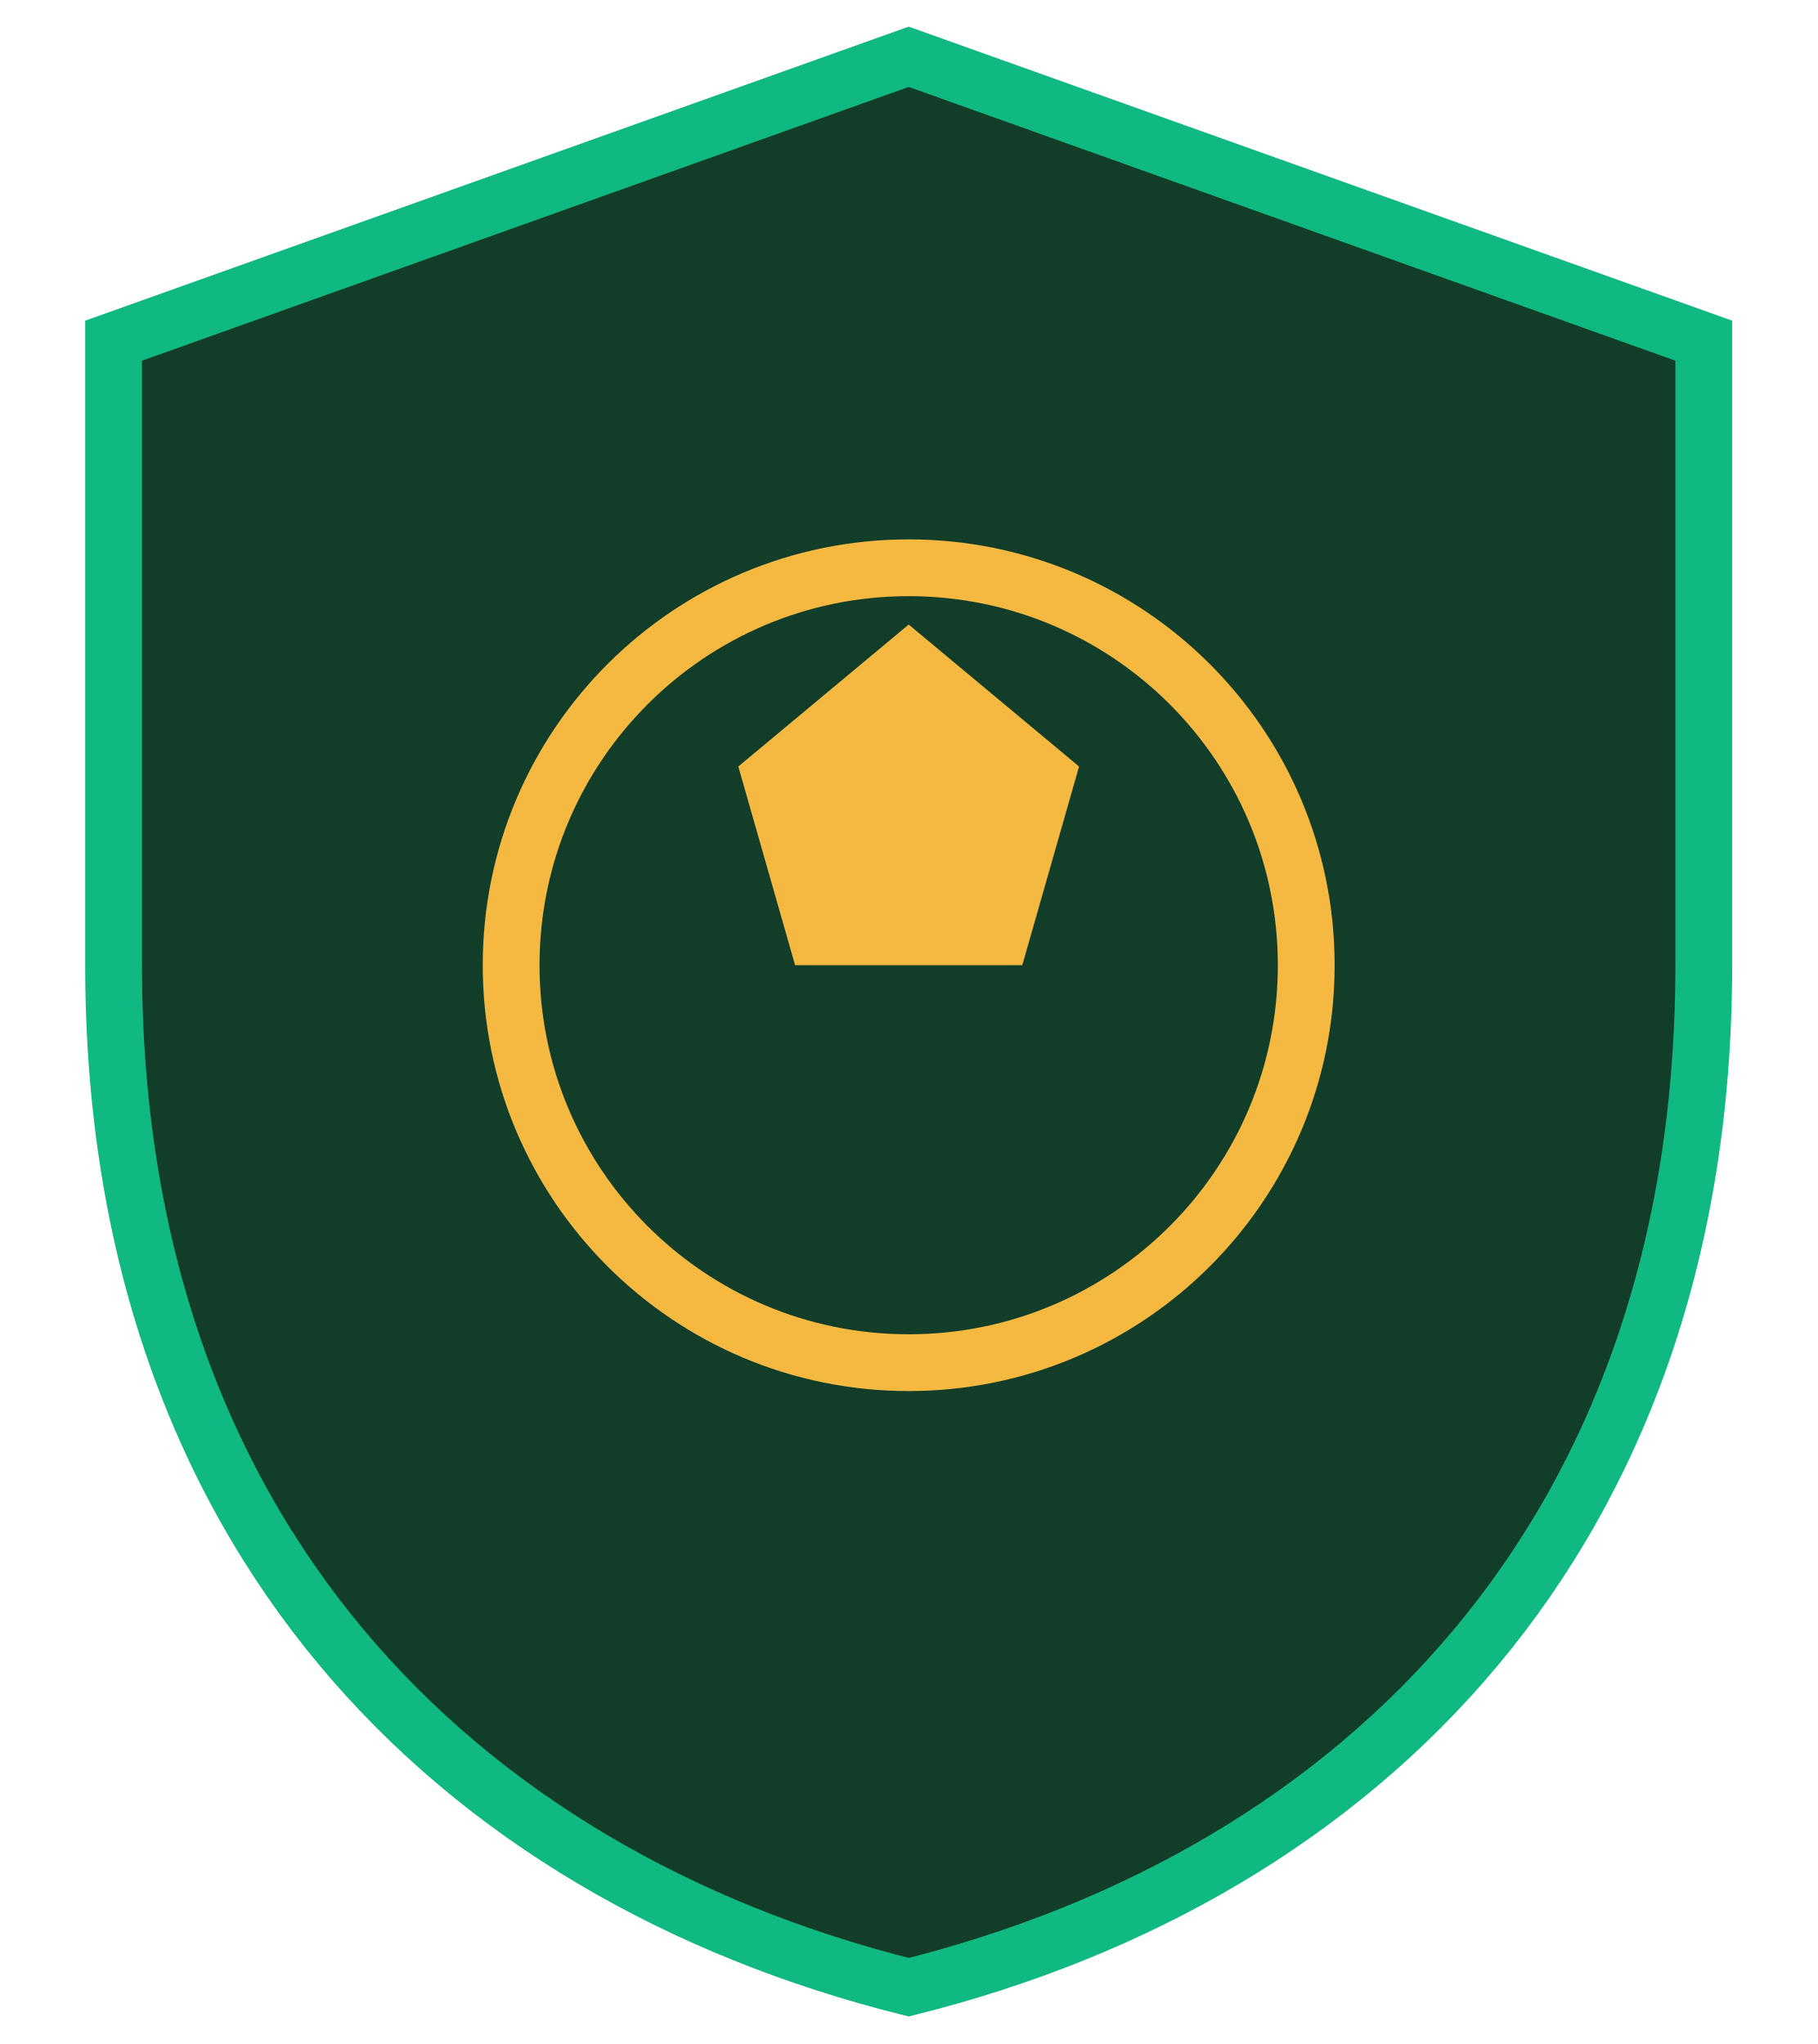
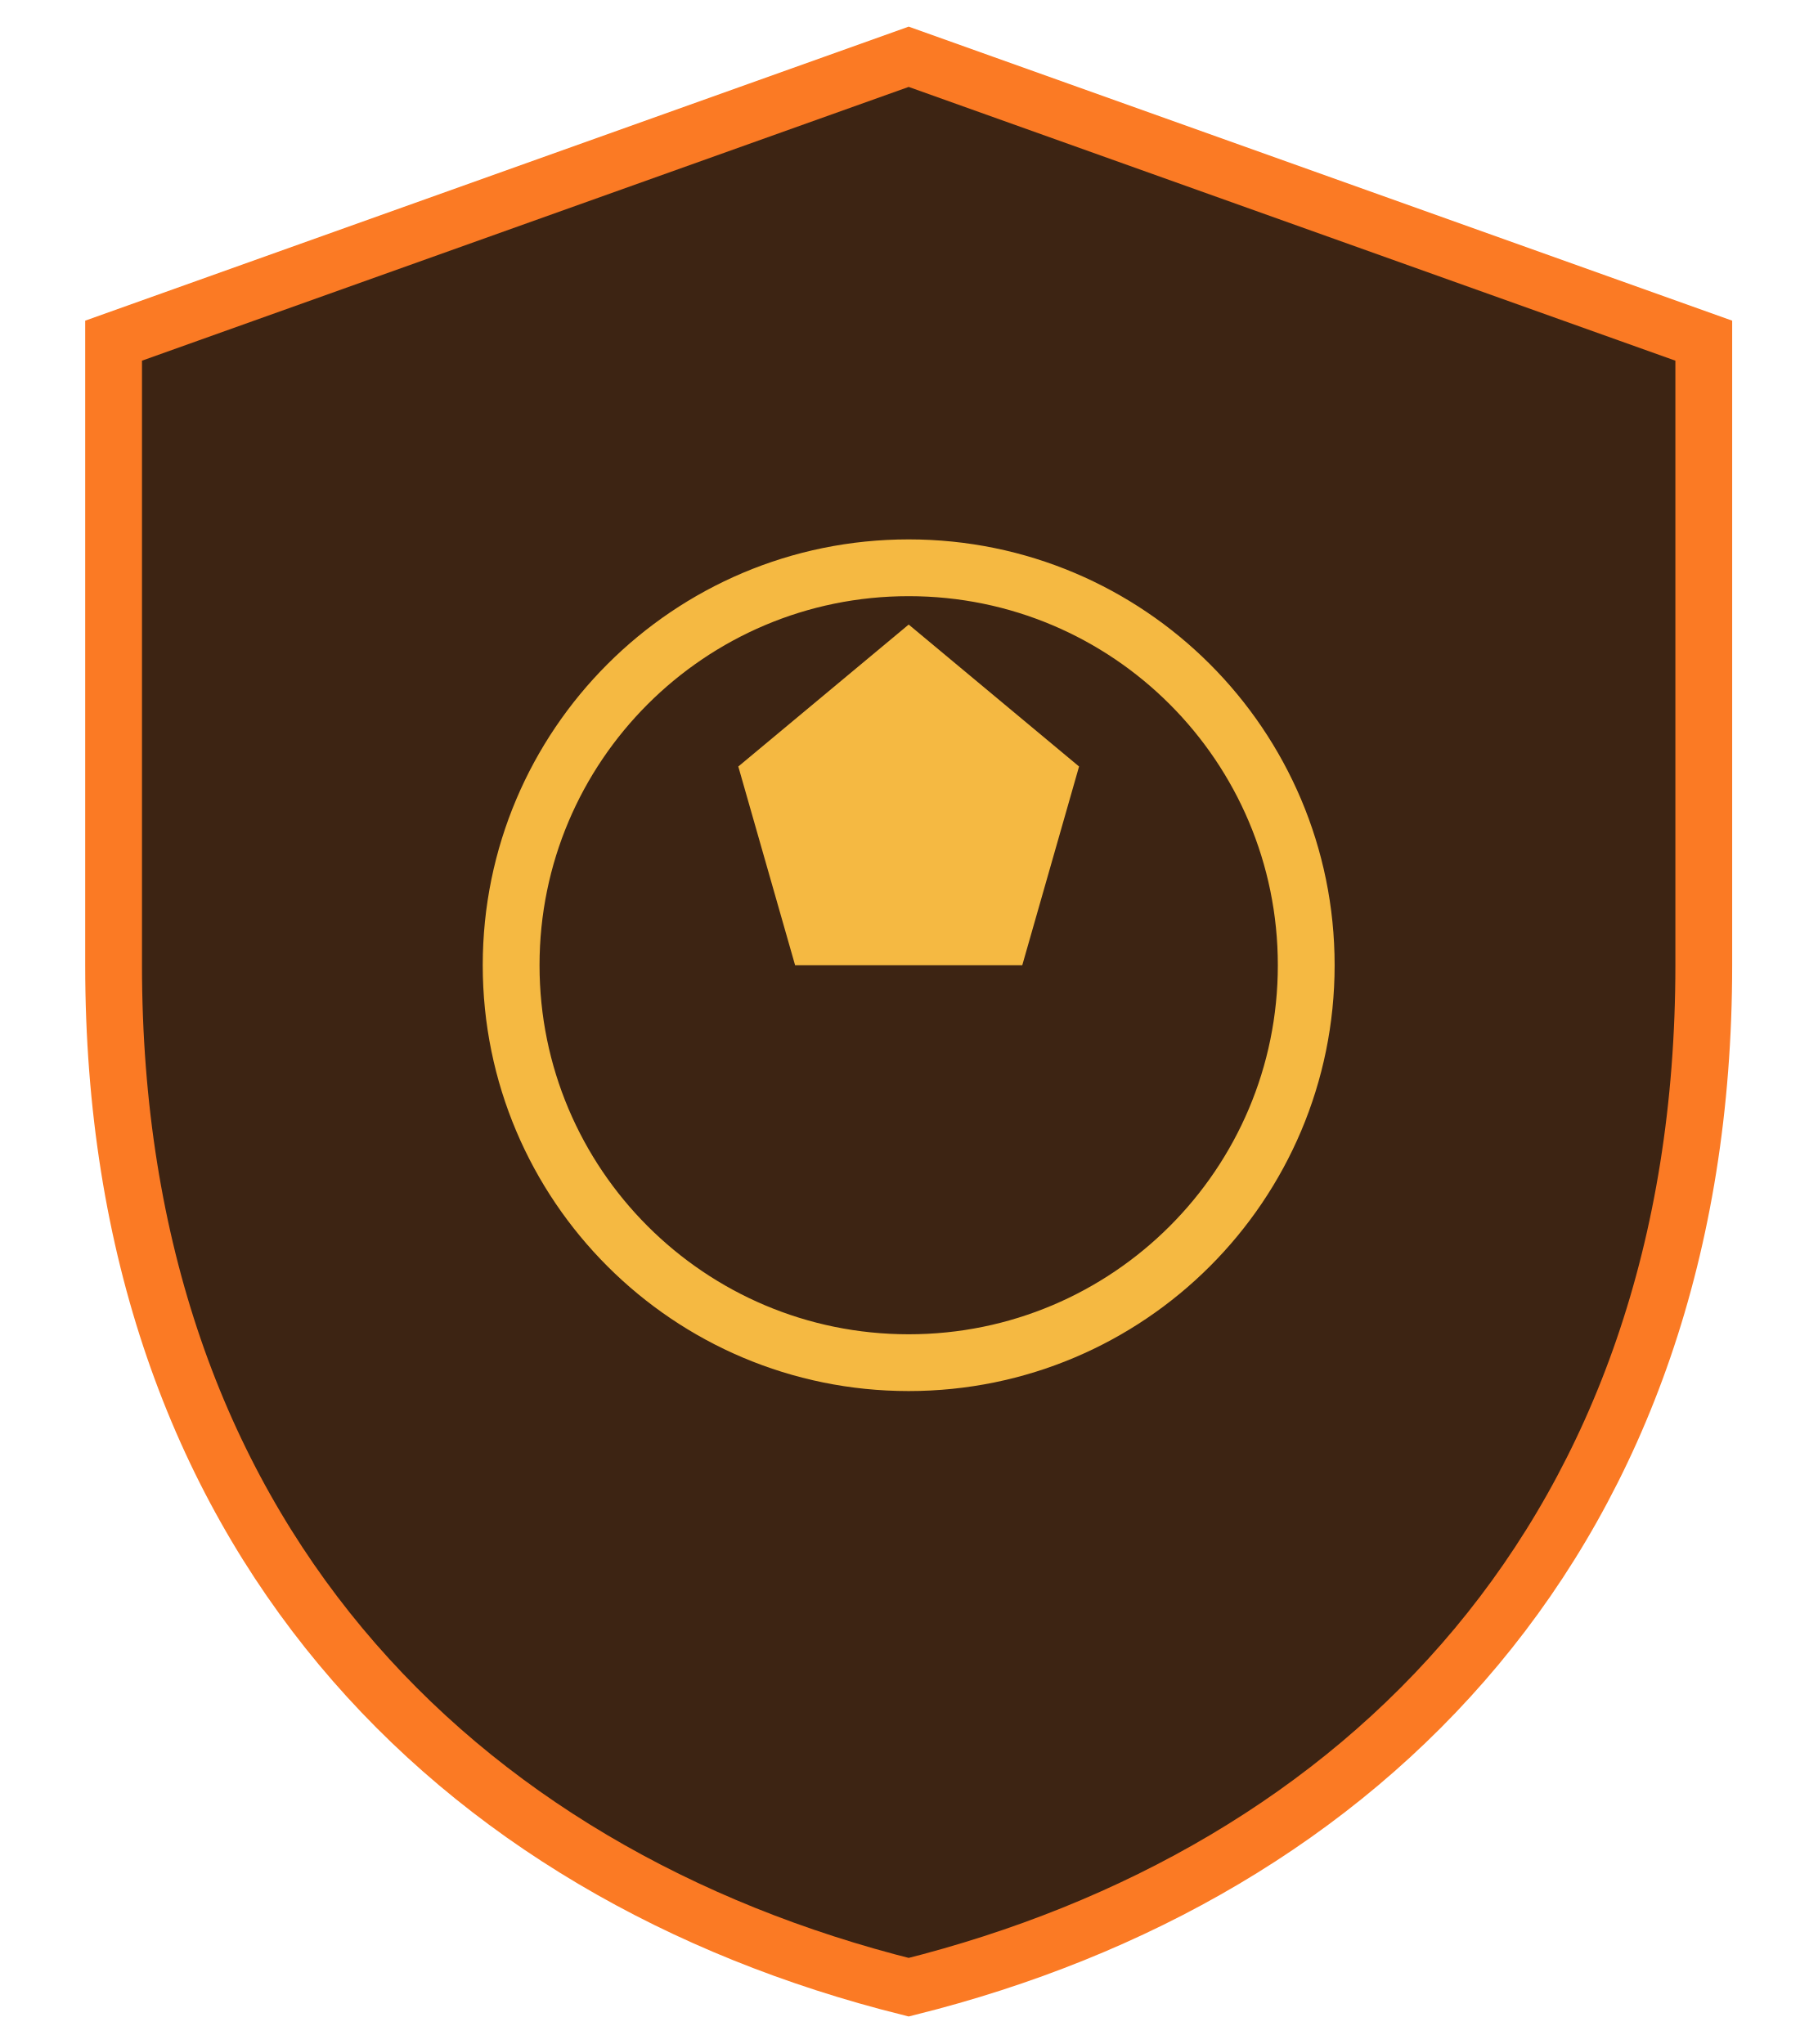
<svg xmlns="http://www.w3.org/2000/svg" viewBox="0 0 64 72" fill="none">
-   <path d="M32 2 L60 12 V34 C60 54 48 66 32 70 C16 66 4 54 4 34 V12 Z" fill="#123d28" stroke="#10b981" stroke-width="2" />
+   <path d="M32 2 L60 12 V34 C60 54 48 66 32 70 C16 66 4 54 4 34 V12 Z" fill="#3d2413" stroke="#fb7a24" stroke-width="2" />
  <circle cx="32" cy="34" r="14" fill="none" stroke="#f5b942" stroke-width="2" />
  <path d="M32 22 L38 27 L36 34 L28 34 L26 27 Z" fill="#f5b942" />
</svg>
